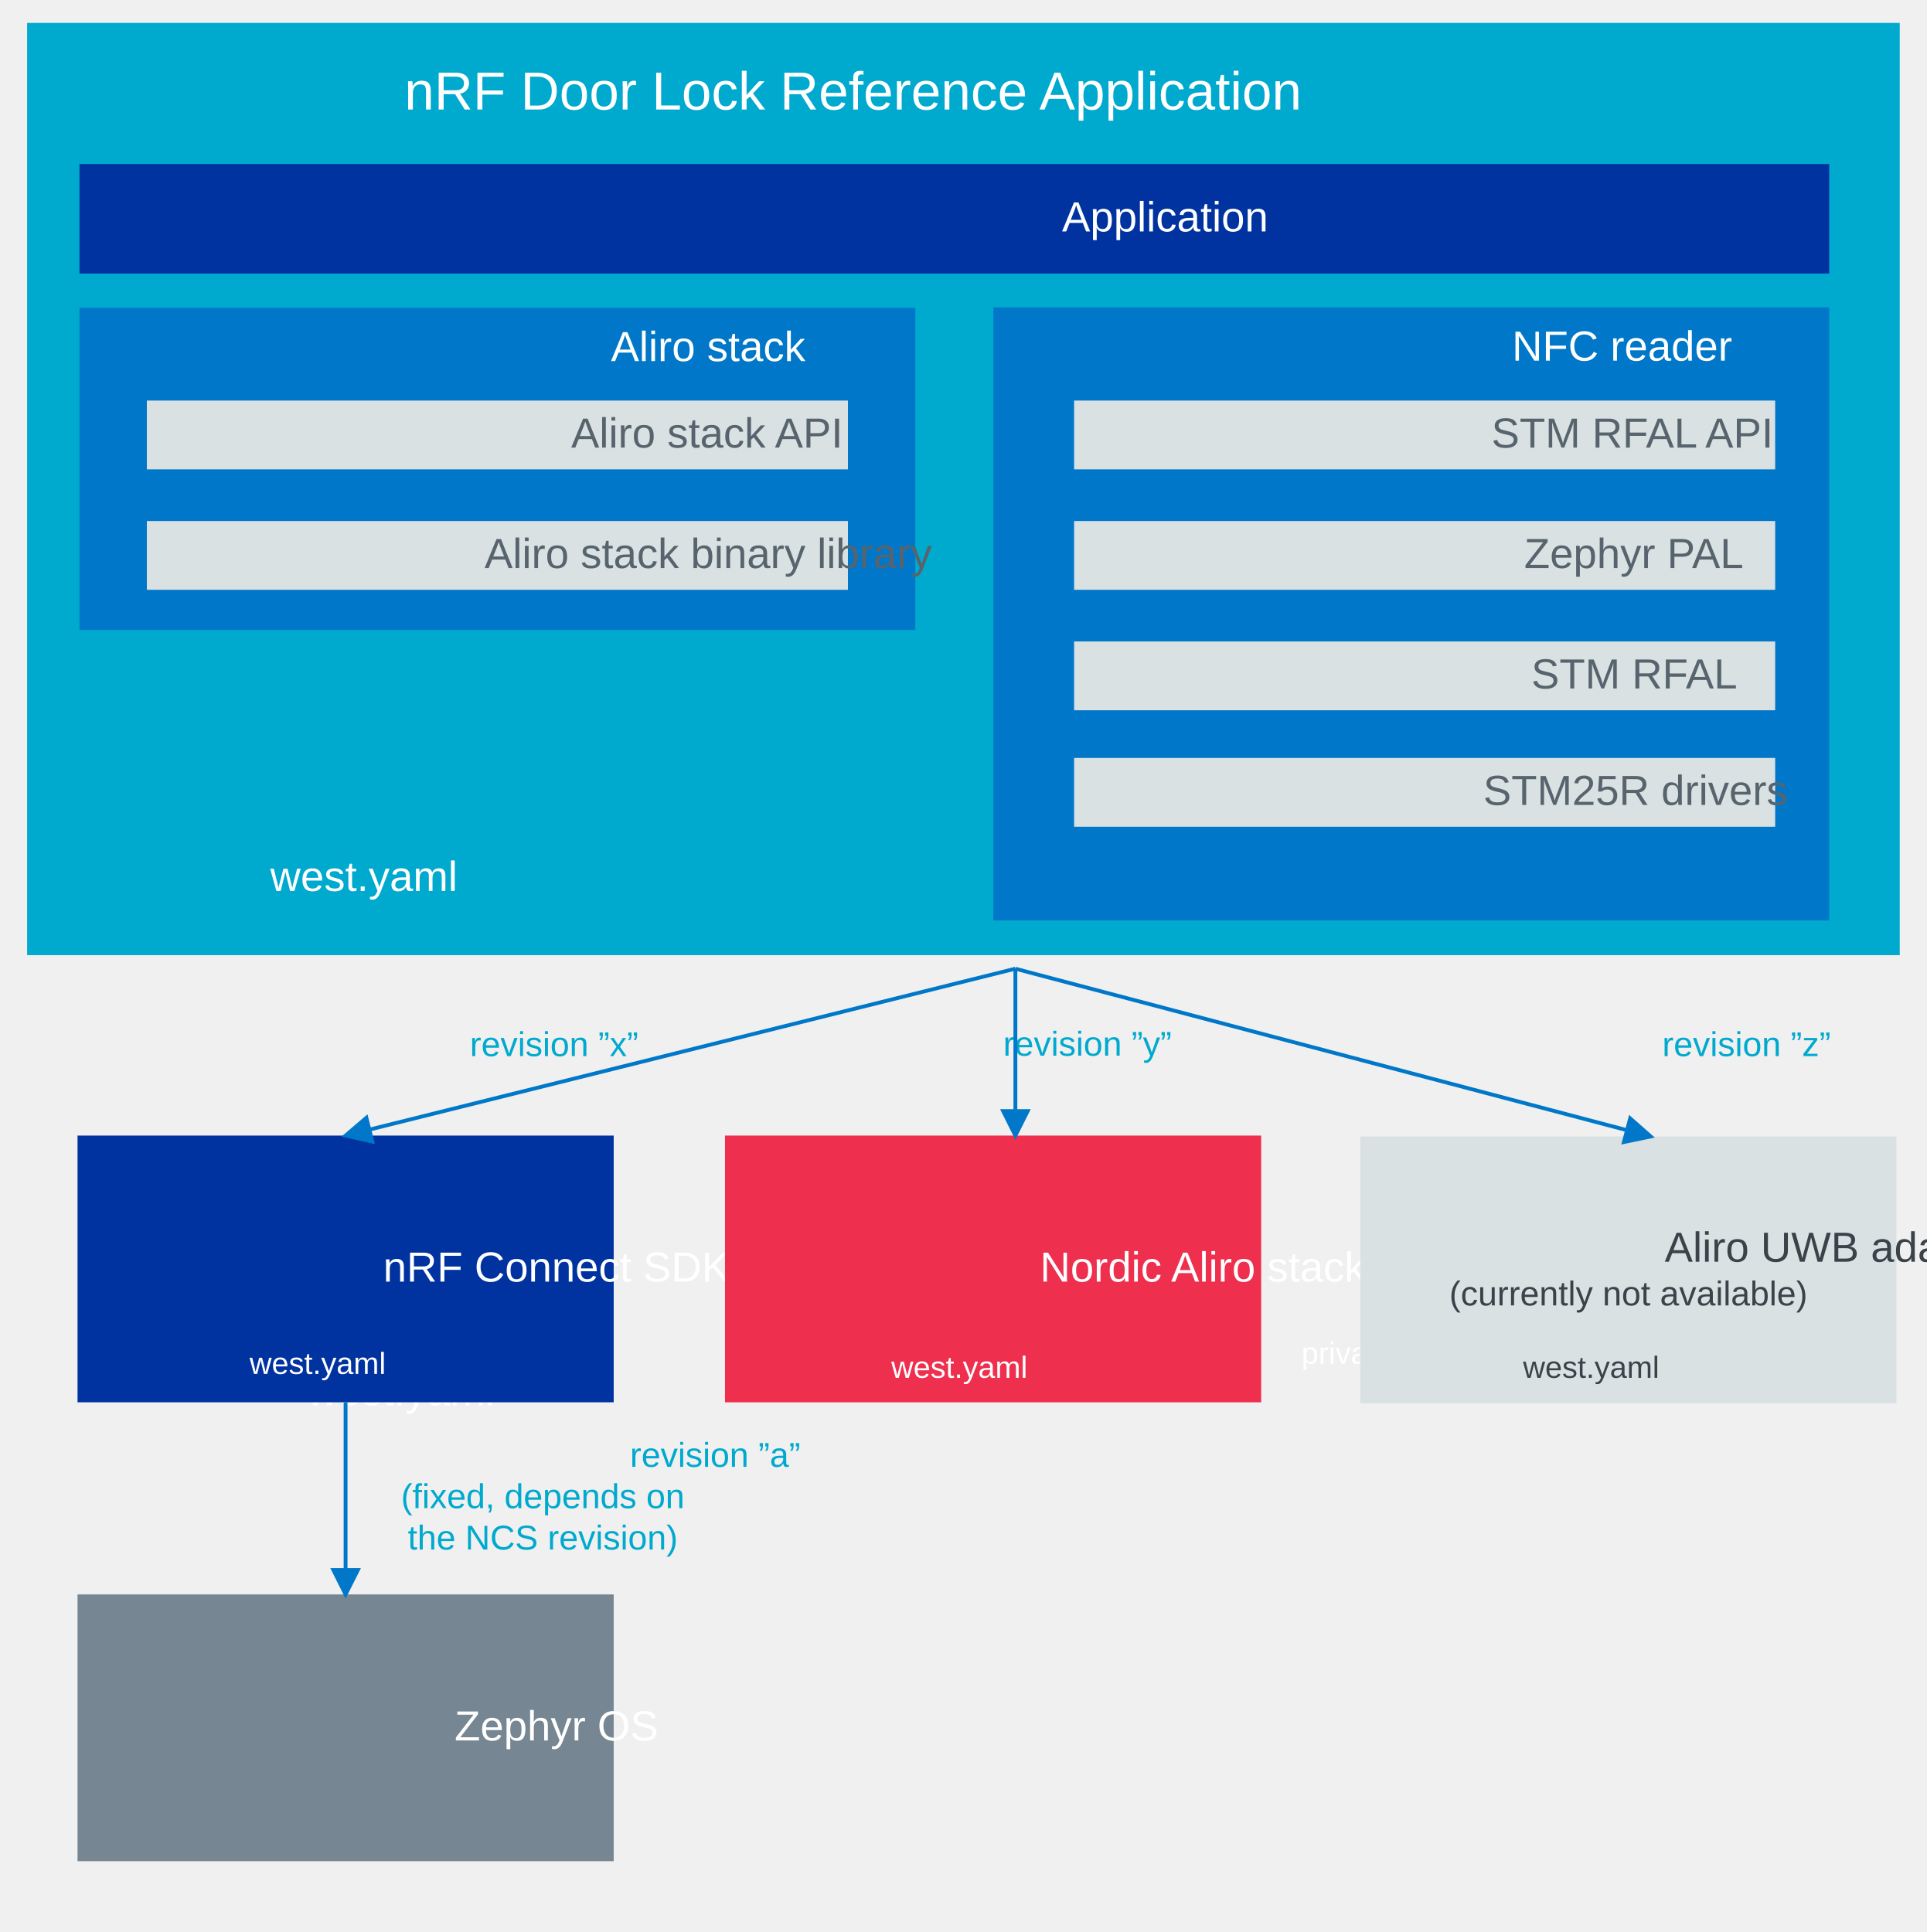
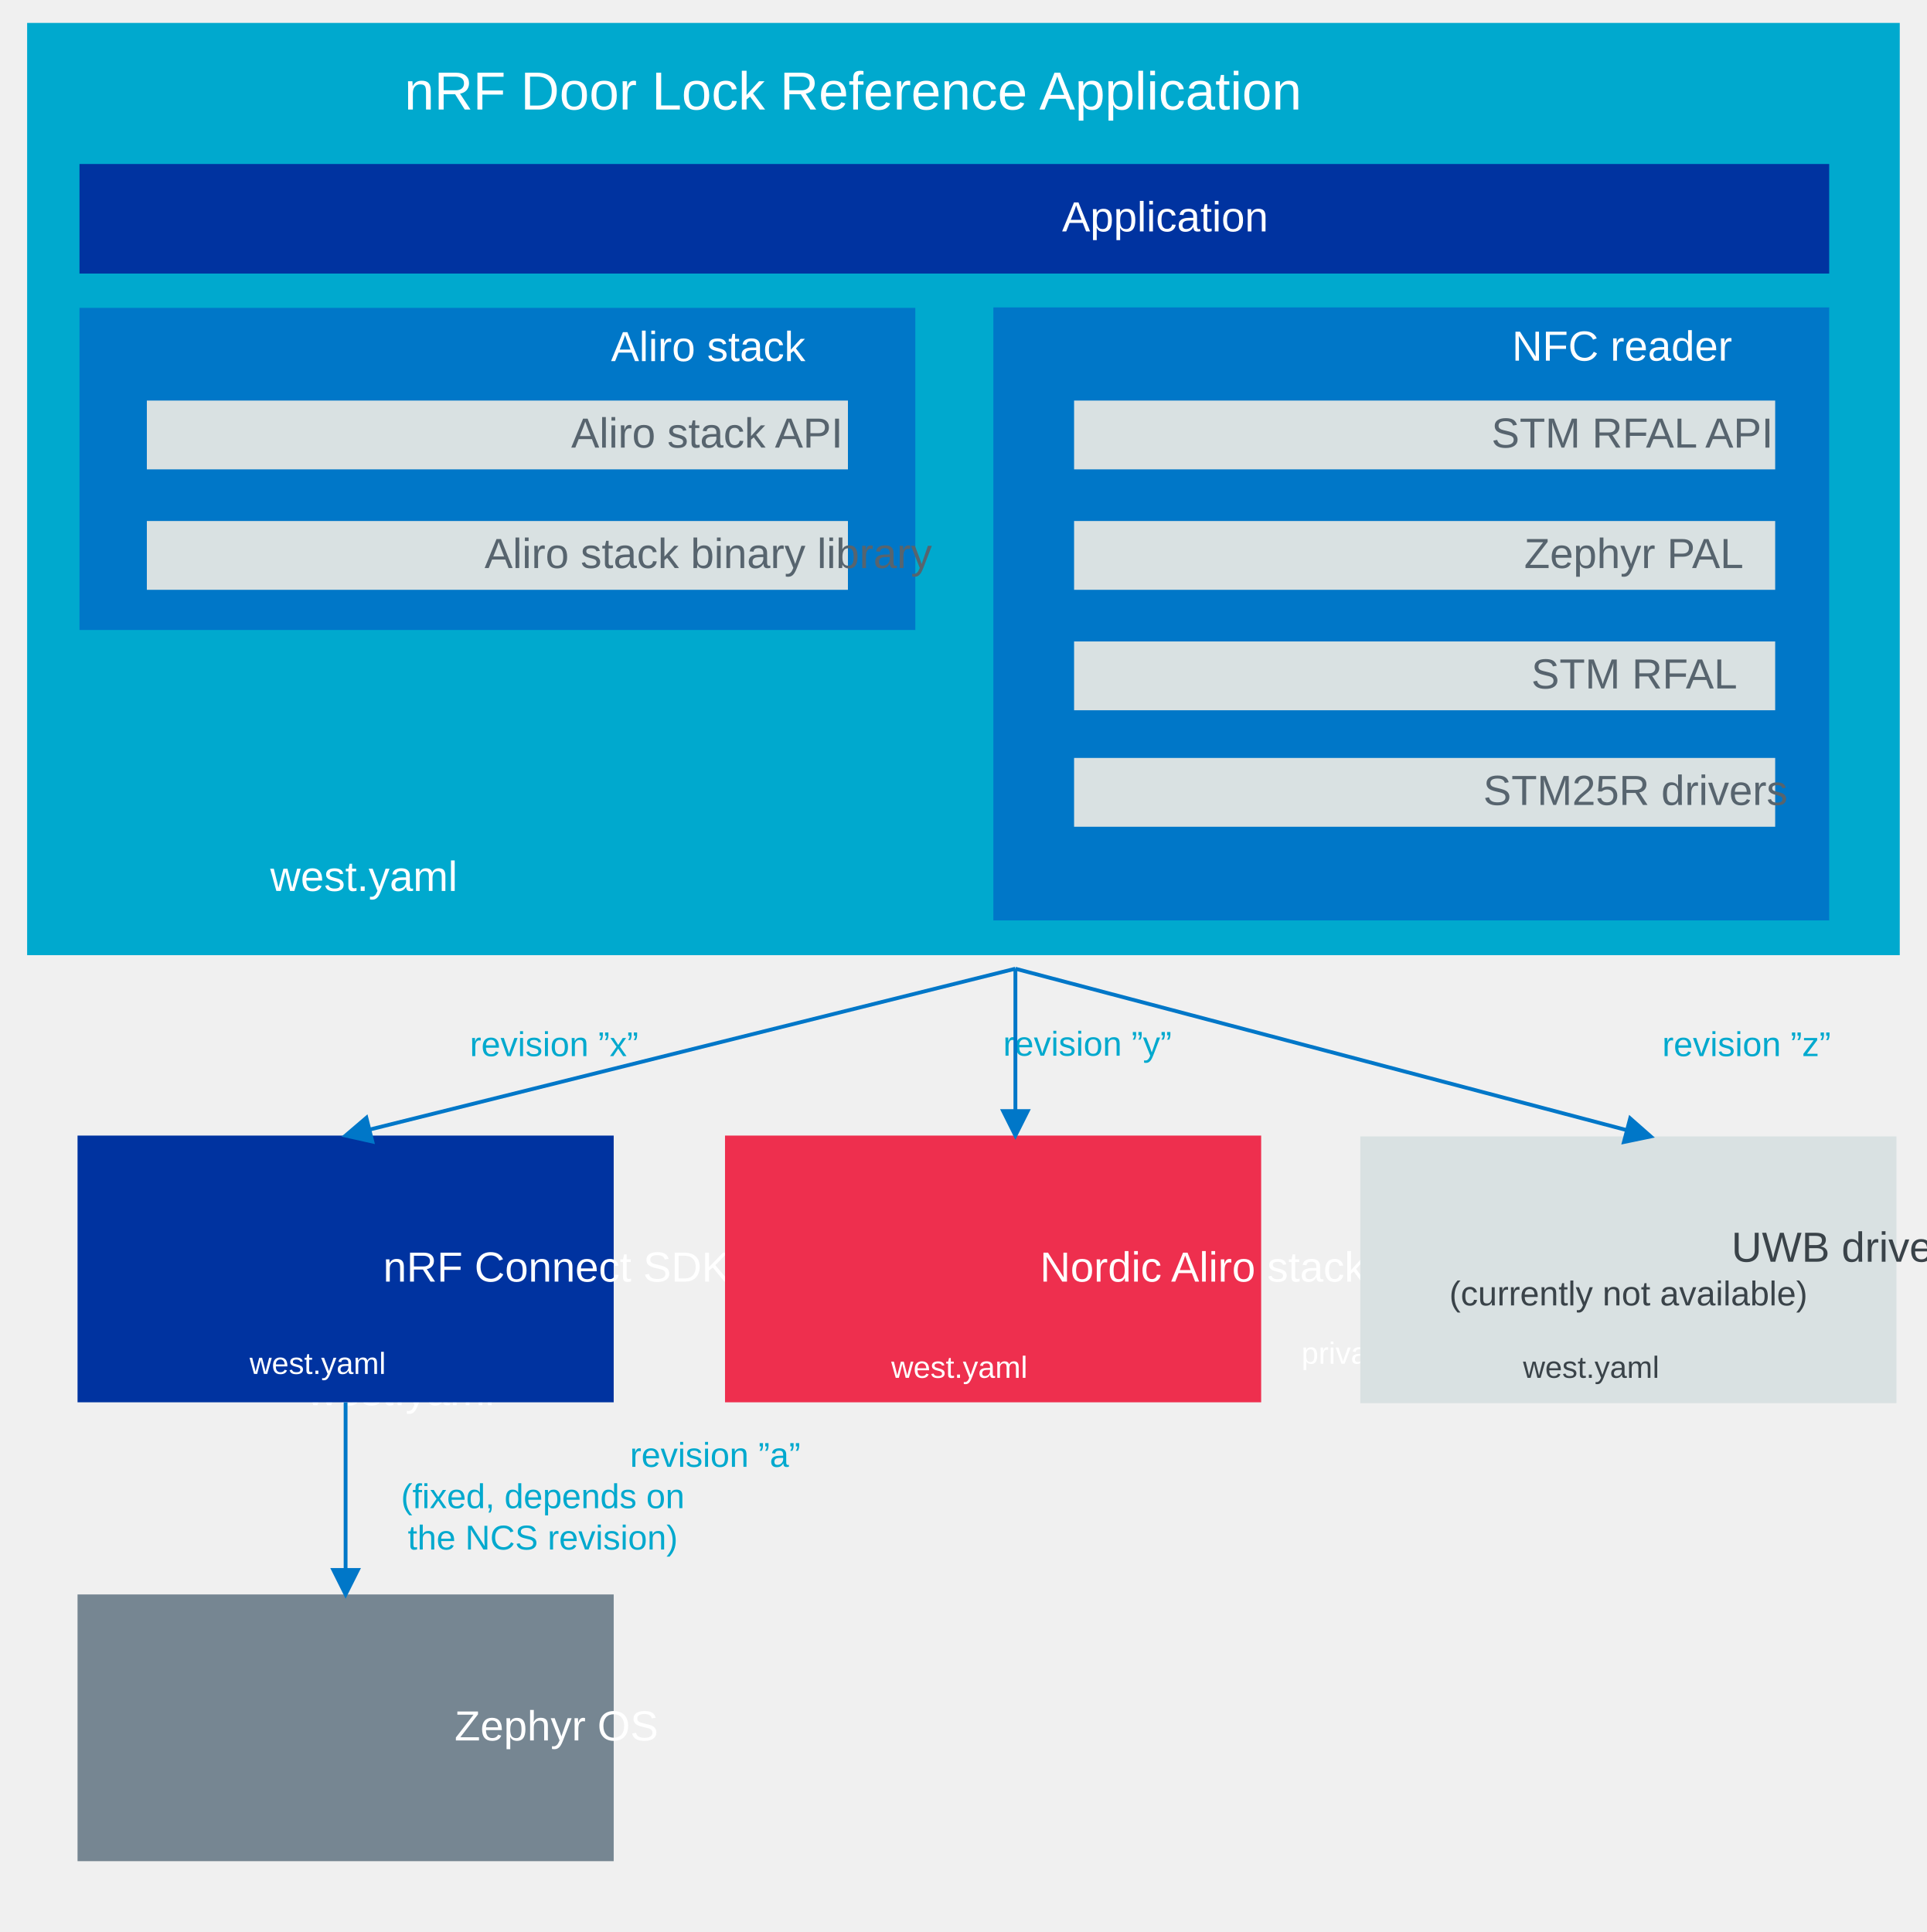
- <svg xmlns="http://www.w3.org/2000/svg" xmlns:ns1="http://schemas.microsoft.com/visio/2003/SVGExtensions/" width="6.988in" height="7.008in" viewBox="0 0 503.15 504.567" xml:space="preserve" color-interpolation-filters="sRGB" class="st26">
+ <svg xmlns="http://www.w3.org/2000/svg" xmlns:ns1="http://schemas.microsoft.com/visio/2003/SVGExtensions/" width="6.988in" height="7.008in" viewBox="0 0 503.15 504.567" xml:space="preserve" color-interpolation-filters="sRGB" class="st25">
  <ns1:documentProperties ns1:langID="1033">
    <ns1:userDefs>
      <ns1:ud ns1:nameU="msvNoAutoConnect" ns1:val="VT0(1):26" />
    </ns1:userDefs>
  </ns1:documentProperties>
  <style type="text/css">
	
- 		.st1 {fill:none;stroke:none;stroke-width:1}
- 		.st2 {fill:none}
- 		.st3 {stroke:#c8ced3;stroke-dasharray:4,2;stroke-linecap:butt;stroke-width:0.5}
- 		.st4 {fill:#ffffff;stroke:none;stroke-linecap:butt;stroke-width:7.2}
- 		.st5 {fill:#c8ced3;font-family:Arial;font-size:0.917em}
- 		.st6 {fill:#ffffff;stroke:none;stroke-linecap:butt;stroke-width:1}
- 		.st7 {fill:#00a9ce;stroke:none;stroke-width:1}
- 		.st8 {fill:none;stroke:none;stroke-width:1}
- 		.st9 {fill:#ffffff;font-family:Arial;font-size:1.167em}
- 		.st10 {fill:#0033a0;stroke:none;stroke-width:1}
- 		.st11 {fill:#ffffff;font-family:Arial;font-size:0.917em}
- 		.st12 {fill:#eaf6f9;stroke:#eaf6f9;stroke-width:1}
- 		.st13 {fill:#0077c8;stroke:none;stroke-width:1}
- 		.st14 {fill:#d9e1e2;stroke:none;stroke-width:1}
- 		.st15 {fill:#57646e;font-family:Arial;font-size:0.917em}
- 		.st16 {fill:#ffffff;font-family:Arial;font-size:0.667em}
- 		.st17 {fill:none;stroke:#0077c8;stroke-linecap:butt;stroke-width:1}
- 		.st18 {stroke:#0077c8;stroke-linecap:butt;stroke-width:1}
- 		.st19 {fill:#00a9ce;font-family:Arial;font-size:0.75em}
- 		.st20 {fill:#ee2f4e;stroke:none;stroke-width:1}
- 		.st21 {fill:#768692;stroke:none;stroke-width:1}
- 		.st22 {font-size:1em}
- 		.st23 {fill:#3a4349;font-family:Arial;font-size:0.917em}
- 		.st24 {font-size:0.818em}
- 		.st25 {fill:#3a4349;font-family:Arial;font-size:0.667em}
- 		.st26 {fill:none;fill-rule:evenodd;font-size:12px;overflow:visible;stroke-linecap:square;stroke-miterlimit:3}
+ 		.st1 {fill:none}
+ 		.st2 {stroke:#c8ced3;stroke-dasharray:4,2;stroke-linecap:butt;stroke-width:0.5}
+ 		.st3 {fill:#ffffff;stroke:none;stroke-linecap:butt;stroke-width:7.2}
+ 		.st4 {fill:#c8ced3;font-family:Arial;font-size:0.917em}
+ 		.st5 {fill:#ffffff;stroke:none;stroke-linecap:butt}
+ 		.st6 {fill:#00a9ce;stroke:none;stroke-width:1}
+ 		.st7 {fill:none;stroke:none;stroke-width:1}
+ 		.st8 {fill:#ffffff;font-family:Arial;font-size:1.167em}
+ 		.st9 {fill:#0033a0;stroke:none;stroke-width:1}
+ 		.st10 {fill:#ffffff;font-family:Arial;font-size:0.917em}
+ 		.st11 {fill:#eaf6f9;stroke:#eaf6f9;stroke-width:1}
+ 		.st12 {fill:#0077c8;stroke:none;stroke-width:1}
+ 		.st13 {fill:#d9e1e2;stroke:none;stroke-width:1}
+ 		.st14 {fill:#57646e;font-family:Arial;font-size:0.917em}
+ 		.st15 {fill:#ffffff;font-family:Arial;font-size:0.667em}
+ 		.st16 {fill:none;stroke:#0077c8;stroke-linecap:butt;stroke-width:1}
+ 		.st17 {stroke:#0077c8;stroke-linecap:butt;stroke-width:1}
+ 		.st18 {fill:#00a9ce;font-family:Arial;font-size:0.75em}
+ 		.st19 {fill:#ee2f4e;stroke:none;stroke-width:1}
+ 		.st20 {fill:#768692;stroke:none;stroke-width:1}
+ 		.st21 {font-size:1em}
+ 		.st22 {fill:#3a4349;font-family:Arial;font-size:0.917em}
+ 		.st23 {font-size:0.818em}
+ 		.st24 {fill:#3a4349;font-family:Arial;font-size:0.667em}
+ 		.st25 {fill:none;fill-rule:evenodd;font-size:12px;overflow:visible;stroke-linecap:square;stroke-miterlimit:3}
	
	</style>
  <g ns1:mID="0" ns1:index="1" ns1:groupContext="foregroundPage">
    <ns1:userDefs>
      <ns1:ud ns1:nameU="msvThemeOrder" ns1:val="VT0(0):26" />
    </ns1:userDefs>
-     <ns1:pageProperties ns1:drawingScale="0.0393701" ns1:pageScale="0.0393701" ns1:drawingUnits="24" ns1:shadowOffsetX="8.50392" ns1:shadowOffsetY="-8.50392" />
+     <ns1:pageProperties ns1:drawingScale="0.0393701" ns1:pageScale="0.0393701" ns1:drawingUnits="24" ns1:shadowOffsetX="8.50393" ns1:shadowOffsetY="-8.50393" />
    <ns1:layer ns1:name="Connector" ns1:index="0" />
    <ns1:layer ns1:name="Guides" ns1:index="1" ns1:print="false" ns1:snap="false" ns1:glue="false" ns1:lock="true" />
    <ns1:layer ns1:name="Diagram" ns1:index="2" />
-     <g id="group1-1" transform="translate(487.62,-7.51179) rotate(90)" ns1:mID="1" ns1:groupContext="group">
-       <ns1:userDefs />
-       <g id="shape2-2" ns1:mID="2" ns1:groupContext="shape" ns1:layerMember="1" transform="translate(0,-6.5941)">
-         <path d="M0 504.57 L566.93 504.57 L0 504.57 Z" class="st1" />
-       </g>
-       <g id="shape3-4" ns1:mID="3" ns1:groupContext="shape" ns1:layerMember="1" transform="translate(0,-6.5941)">
-         <path d="M0 504.57 L566.93 504.57 L0 504.57 Z" class="st2" />
-         <path d="M0 504.57 L566.93 504.57" class="st3" />
-       </g>
-       <g id="shape4-7" ns1:mID="4" ns1:groupContext="shape" ns1:layerMember="1" transform="translate(255.033,5.68434E-14)">
-         <rect x="0" y="491.367" width="56.864" height="13.2" class="st4" />
-       </g>
-       <g id="shape1-9" ns1:mID="1" ns1:groupContext="groupContent">
-         <ns1:textBlock ns1:margins="rect(4,4,4,4)" ns1:tabSpace="42.5197" />
-         <ns1:textRect cx="283.465" cy="497.967" width="566.93" height="0" />
-         <text x="255.03" y="501.27" class="st5" ns1:langID="1033">
-           <ns1:paragraph ns1:horizAlign="1" />
-           <ns1:tabList />Max 750 px</text>
-       </g>
-     </g>
-     <g id="group5-11" transform="translate(-10.3465,-505.479)" ns1:mID="5" ns1:groupContext="group">
-       <ns1:userDefs />
-       <g id="shape6-12" ns1:mID="6" ns1:groupContext="shape" ns1:layerMember="1" transform="translate(0,-6.5941)">
-         <path d="M0 504.57 L524.41 504.57 L0 504.57 Z" class="st1" />
-       </g>
-       <g id="shape7-14" ns1:mID="7" ns1:groupContext="shape" ns1:layerMember="1" transform="translate(0,-6.5941)">
-         <path d="M0 504.57 L524.41 504.57 L0 504.57 Z" class="st2" />
-         <path d="M0 504.57 L524.41 504.57" class="st3" />
-       </g>
-       <g id="shape8-17" ns1:mID="8" ns1:groupContext="shape" ns1:layerMember="1" transform="translate(233.773,5.68434E-14)">
-         <rect x="0" y="491.367" width="56.864" height="13.2" class="st6" />
-       </g>
-       <g id="shape5-19" ns1:mID="5" ns1:groupContext="groupContent">
-         <ns1:textBlock ns1:margins="rect(4,4,4,4)" ns1:tabSpace="42.5197" />
-         <ns1:textRect cx="262.205" cy="497.967" width="524.41" height="0" />
-         <text x="233.77" y="501.27" class="st5" ns1:langID="1033">
-           <ns1:paragraph ns1:horizAlign="1" />
-           <ns1:tabList />Max 700 px</text>
-       </g>
-     </g>
-     <g id="group9-21" transform="translate(1018.63,-7.51179) rotate(90)" ns1:mID="9" ns1:groupContext="group">
-       <g id="shape10-22" ns1:mID="10" ns1:groupContext="shape" ns1:layerMember="1">
-         <path d="M0 504.57 L566.93 504.57 L0 504.57 Z" class="st1" />
-       </g>
-       <g id="shape11-24" ns1:mID="11" ns1:groupContext="shape" ns1:layerMember="1">
-         <path d="M0 504.57 L566.93 504.57 L0 504.57 Z" class="st2" />
-         <path d="M0 504.57 L566.93 504.57" class="st3" />
-       </g>
-     </g>
-     <g id="group12-27" transform="translate(-10.3465,54.8564)" ns1:mID="12" ns1:groupContext="group">
-       <g id="shape13-28" ns1:mID="13" ns1:groupContext="shape" ns1:layerMember="1">
-         <path d="M0 504.57 L524.41 504.57 L0 504.57 Z" class="st1" />
-       </g>
-       <g id="shape14-30" ns1:mID="14" ns1:groupContext="shape" ns1:layerMember="1">
-         <path d="M0 504.57 L524.41 504.57 L0 504.57 Z" class="st2" />
-         <path d="M0 504.57 L524.41 504.57" class="st3" />
-       </g>
-     </g>
-     <g id="shape15-33" ns1:mID="15" ns1:groupContext="shape" transform="translate(7.08663,-255.118)">
-       <rect x="0" y="261.091" width="488.976" height="243.476" class="st7" />
-     </g>
-     <g id="shape16-35" ns1:mID="16" ns1:groupContext="shape" transform="translate(14.1732,-461.743)">
+     <g id="shape1-1" ns1:mID="1" ns1:groupContext="shape" ns1:layerMember="1" transform="translate(494.217,-7.5118) rotate(90)">
+       <ns1:userDefs />
+       <ns1:textBlock ns1:margins="rect(4,4,4,4)" ns1:tabSpace="42.5197" />
+       <ns1:textRect cx="283.465" cy="504.564" width="566.93" height="0" />
+       <path d="M0 504.57 L566.93 504.57 L0 504.57 Z" class="st1" />
+       <path d="M0 504.57 L566.93 504.57" class="st2" />
+       <rect ns1:rectContext="textBkgnd" x="255.033" y="497.964" width="56.864" height="13.2" class="st3" />
+       <text x="255.03" y="507.86" class="st4" ns1:langID="1035">
+         <ns1:paragraph ns1:horizAlign="1" />
+         <ns1:tabList />Max 750 px</text>
+     </g>
+     <g id="shape2-6" ns1:mID="2" ns1:groupContext="shape" ns1:layerMember="1" transform="translate(-10.3465,-512.076)">
+       <ns1:userDefs />
+       <ns1:textBlock ns1:margins="rect(4,4,4,4)" ns1:tabSpace="42.5197" />
+       <ns1:textRect cx="262.205" cy="504.564" width="524.41" height="0" />
+       <path d="M0 504.57 L524.41 504.57 L0 504.57 Z" class="st1" />
+       <path d="M0 504.57 L524.41 504.57" class="st2" />
+       <rect ns1:rectContext="textBkgnd" x="233.773" y="497.964" width="56.864" height="13.2" class="st5" />
+       <text x="233.77" y="507.86" class="st4" ns1:langID="1035">
+         <ns1:paragraph ns1:horizAlign="1" />
+         <ns1:tabList />Max 700 px</text>
+     </g>
+     <g id="shape3-11" ns1:mID="3" ns1:groupContext="shape" ns1:layerMember="1" transform="translate(1018.63,-7.5118) rotate(90)">
+       <path d="M0 504.57 L566.93 504.57 L0 504.57 Z" class="st1" />
+       <path d="M0 504.57 L566.93 504.57" class="st2" />
+     </g>
+     <g id="shape4-14" ns1:mID="4" ns1:groupContext="shape" ns1:layerMember="1" transform="translate(-10.3465,54.8534)">
+       <path d="M0 504.57 L524.41 504.57 L0 504.57 Z" class="st1" />
+       <path d="M0 504.57 L524.41 504.57" class="st2" />
+     </g>
+     <g id="shape5-17" ns1:mID="5" ns1:groupContext="shape" transform="translate(7.08662,-255.118)">
+       <rect x="0" y="261.091" width="488.976" height="243.476" class="st6" />
+     </g>
+     <g id="shape6-19" ns1:mID="6" ns1:groupContext="shape" transform="translate(14.1732,-461.743)">
      <ns1:userDefs />
      <ns1:textBlock ns1:margins="rect(4,4,4,4)" ns1:tabSpace="42.5197" />
      <ns1:textRect cx="138.898" cy="486.141" width="277.81" height="36.85" />
-       <rect x="0" y="467.716" width="277.795" height="36.85" class="st8" />
-       <text x="21.4" y="490.34" class="st9" ns1:langID="1033">
+       <rect x="0" y="467.716" width="277.795" height="36.85" class="st7" />
+       <text x="21.4" y="490.34" class="st8" ns1:langID="1045">
        <ns1:paragraph ns1:horizAlign="1" />
        <ns1:tabList />nRF Door Lock Reference Application</text>
    </g>
-     <g id="shape17-38" ns1:mID="17" ns1:groupContext="shape" transform="translate(20.7537,-433.134)">
+     <g id="shape7-22" ns1:mID="7" ns1:groupContext="shape" transform="translate(20.7537,-433.134)">
      <ns1:userDefs />
      <ns1:textBlock ns1:margins="rect(4,4,4,4)" />
      <ns1:textRect cx="228.442" cy="490.262" width="456.89" height="28.61" />
-       <rect x="0" y="475.957" width="456.884" height="28.61" class="st10" />
-       <text x="201.54" y="493.56" class="st11" ns1:langID="1033">
+       <rect x="0" y="475.957" width="456.884" height="28.61" class="st9" />
+       <text x="201.54" y="493.56" class="st10" ns1:langID="1035">
        <ns1:paragraph ns1:horizAlign="1" ns1:bulletSize="0.166667" />
        <ns1:tabList />Application</text>
    </g>
-     <g id="shape18-41" ns1:mID="18" ns1:groupContext="shape" transform="translate(-107.15,-420.939)">
-       <ns1:userDefs>
-         <ns1:ud ns1:nameU="visVersion" ns1:val="VT0(17):26" />
-       </ns1:userDefs>
-       <path d="M0.93 481.89 L0.93 476.22 L0 490.39 L0.93 504.57 L0.93 498.9 L0.93 504.57 L1.86 490.39 L0.93 476.22 L0.93 481.89        Z" class="st12" />
-     </g>
-     <g id="shape19-43" ns1:mID="19" ns1:groupContext="shape" transform="translate(20.7537,-340.042)">
+     <g id="shape8-25" ns1:mID="8" ns1:groupContext="shape" transform="translate(-107.15,-420.942)">
+       <ns1:userDefs>
+         <ns1:ud ns1:nameU="visVersion" ns1:val="VT0(17):26" />
+       </ns1:userDefs>
+       <path d="M0.93 481.89 L0.93 476.22 L0 490.39 L0.93 504.57 L0.93 498.9 L0.93 504.57 L1.86 490.39 L0.93 476.22 L0.93 481.89        Z" class="st11" />
+     </g>
+     <g id="shape9-27" ns1:mID="9" ns1:groupContext="shape" transform="translate(20.7537,-340.042)">
      <ns1:userDefs />
      <ns1:textBlock ns1:margins="rect(4,4,4,4)" ns1:verticalAlign="0" />
      <ns1:textRect cx="109.125" cy="462.502" width="218.25" height="84.128" />
-       <rect x="0" y="420.439" width="218.249" height="84.128" class="st13" />
-       <text x="83.76" y="434.34" class="st11" ns1:langID="1033">
+       <rect x="0" y="420.439" width="218.249" height="84.128" class="st12" />
+       <text x="83.76" y="434.34" class="st10" ns1:langID="1035">
        <ns1:paragraph ns1:horizAlign="1" ns1:bulletSize="0.166667" />
        <ns1:tabList />Aliro stack</text>
    </g>
-     <g id="shape20-46" ns1:mID="20" ns1:groupContext="shape" transform="translate(259.388,-264.189)">
+     <g id="shape10-30" ns1:mID="10" ns1:groupContext="shape" transform="translate(259.388,-264.189)">
      <ns1:userDefs />
      <ns1:textBlock ns1:margins="rect(4,4,4,4)" ns1:verticalAlign="0" />
      <ns1:textRect cx="109.125" cy="424.519" width="218.25" height="160.097" />
-       <rect x="0" y="344.47" width="218.249" height="160.097" class="st13" />
-       <text x="80.39" y="358.37" class="st11" ns1:langID="1033">
+       <rect x="0" y="344.47" width="218.249" height="160.097" class="st12" />
+       <text x="80.39" y="358.37" class="st10" ns1:langID="1035">
        <ns1:paragraph ns1:horizAlign="1" ns1:bulletSize="0.166667" />
        <ns1:tabList />NFC reader</text>
    </g>
-     <g id="shape21-49" ns1:mID="21" ns1:groupContext="shape" transform="translate(280.465,-381.991)">
-       <ns1:userDefs />
-       <ns1:textBlock ns1:margins="rect(4,4,4,4)" />
-       <ns1:textRect cx="91.534" cy="495.582" width="183.07" height="17.97" />
-       <rect x="0" y="486.597" width="183.068" height="17.97" class="st14" />
-       <text x="53.94" y="498.88" class="st15" ns1:langID="1033">
+     <g id="shape11-33" ns1:mID="11" ns1:groupContext="shape" transform="translate(280.465,-381.991)">
+       <ns1:userDefs />
+       <ns1:textBlock ns1:margins="rect(4,4,4,4)" />
+       <ns1:textRect cx="91.534" cy="495.582" width="183.07" height="17.97" />
+       <rect x="0" y="486.597" width="183.068" height="17.97" class="st13" />
+       <text x="53.94" y="498.88" class="st14" ns1:langID="1035">
        <ns1:paragraph ns1:horizAlign="1" ns1:bulletSize="0.166667" />
        <ns1:tabList />STM RFAL API</text>
    </g>
-     <g id="shape22-52" ns1:mID="22" ns1:groupContext="shape" transform="translate(280.465,-350.534)">
-       <ns1:userDefs />
-       <ns1:textBlock ns1:margins="rect(4,4,4,4)" />
-       <ns1:textRect cx="91.534" cy="495.582" width="183.07" height="17.97" />
-       <rect x="0" y="486.597" width="183.068" height="17.97" class="st14" />
-       <text x="62.49" y="498.88" class="st15" ns1:langID="1033">
+     <g id="shape12-36" ns1:mID="12" ns1:groupContext="shape" transform="translate(280.465,-350.534)">
+       <ns1:userDefs />
+       <ns1:textBlock ns1:margins="rect(4,4,4,4)" />
+       <ns1:textRect cx="91.534" cy="495.582" width="183.07" height="17.97" />
+       <rect x="0" y="486.597" width="183.068" height="17.97" class="st13" />
+       <text x="62.49" y="498.88" class="st14" ns1:langID="1035">
        <ns1:paragraph ns1:horizAlign="1" ns1:bulletSize="0.166667" />
        <ns1:tabList />Zephyr PAL</text>
    </g>
-     <g id="shape23-55" ns1:mID="23" ns1:groupContext="shape" transform="translate(280.465,-319.077)">
-       <ns1:userDefs />
-       <ns1:textBlock ns1:margins="rect(4,4,4,4)" />
-       <ns1:textRect cx="91.534" cy="495.582" width="183.07" height="17.97" />
-       <rect x="0" y="486.597" width="183.068" height="17.97" class="st14" />
-       <text x="64.34" y="498.88" class="st15" ns1:langID="1033">
+     <g id="shape13-39" ns1:mID="13" ns1:groupContext="shape" transform="translate(280.465,-319.077)">
+       <ns1:userDefs />
+       <ns1:textBlock ns1:margins="rect(4,4,4,4)" />
+       <ns1:textRect cx="91.534" cy="495.582" width="183.07" height="17.97" />
+       <rect x="0" y="486.597" width="183.068" height="17.97" class="st13" />
+       <text x="64.34" y="498.88" class="st14" ns1:langID="1035">
        <ns1:paragraph ns1:horizAlign="1" ns1:bulletSize="0.166667" />
        <ns1:tabList />STM RFAL</text>
    </g>
-     <g id="shape24-58" ns1:mID="24" ns1:groupContext="shape" transform="translate(280.465,-288.653)">
-       <ns1:userDefs />
-       <ns1:textBlock ns1:margins="rect(4,4,4,4)" />
-       <ns1:textRect cx="91.534" cy="495.582" width="183.07" height="17.97" />
-       <rect x="0" y="486.597" width="183.068" height="17.97" class="st14" />
-       <text x="51.8" y="498.88" class="st15" ns1:langID="1033">
+     <g id="shape14-42" ns1:mID="14" ns1:groupContext="shape" transform="translate(280.465,-288.653)">
+       <ns1:userDefs />
+       <ns1:textBlock ns1:margins="rect(4,4,4,4)" />
+       <ns1:textRect cx="91.534" cy="495.582" width="183.07" height="17.97" />
+       <rect x="0" y="486.597" width="183.068" height="17.97" class="st13" />
+       <text x="51.8" y="498.88" class="st14" ns1:langID="1035">
        <ns1:paragraph ns1:horizAlign="1" ns1:bulletSize="0.166667" />
        <ns1:tabList />STM25R drivers</text>
    </g>
-     <g id="shape25-61" ns1:mID="25" ns1:groupContext="shape" transform="translate(38.3443,-381.991)">
-       <ns1:userDefs />
-       <ns1:textBlock ns1:margins="rect(4,4,4,4)" />
-       <ns1:textRect cx="91.534" cy="495.582" width="183.07" height="17.97" />
-       <rect x="0" y="486.597" width="183.068" height="17.97" class="st14" />
-       <text x="55.77" y="498.88" class="st15" ns1:langID="1033">
+     <g id="shape15-45" ns1:mID="15" ns1:groupContext="shape" transform="translate(38.3443,-381.991)">
+       <ns1:userDefs />
+       <ns1:textBlock ns1:margins="rect(4,4,4,4)" />
+       <ns1:textRect cx="91.534" cy="495.582" width="183.07" height="17.97" />
+       <rect x="0" y="486.597" width="183.068" height="17.97" class="st13" />
+       <text x="55.77" y="498.88" class="st14" ns1:langID="1035">
        <ns1:paragraph ns1:horizAlign="1" ns1:bulletSize="0.166667" />
        <ns1:tabList />Aliro stack API</text>
    </g>
-     <g id="shape26-64" ns1:mID="26" ns1:groupContext="shape" transform="translate(38.3443,-350.534)">
-       <ns1:userDefs />
-       <ns1:textBlock ns1:margins="rect(4,4,4,4)" />
-       <ns1:textRect cx="91.534" cy="495.582" width="183.07" height="17.97" />
-       <rect x="0" y="486.597" width="183.068" height="17.97" class="st14" />
-       <text x="33.16" y="498.88" class="st15" ns1:langID="1033">
+     <g id="shape16-48" ns1:mID="16" ns1:groupContext="shape" transform="translate(38.3443,-350.534)">
+       <ns1:userDefs />
+       <ns1:textBlock ns1:margins="rect(4,4,4,4)" />
+       <ns1:textRect cx="91.534" cy="495.582" width="183.07" height="17.97" />
+       <rect x="0" y="486.597" width="183.068" height="17.97" class="st13" />
+       <text x="33.16" y="498.88" class="st14" ns1:langID="1035">
        <ns1:paragraph ns1:horizAlign="1" ns1:bulletSize="0.166667" />
        <ns1:tabList />Aliro stack binary library</text>
    </g>
-     <g id="shape27-67" ns1:mID="27" ns1:groupContext="shape" transform="translate(7.08663,-262.711)">
+     <g id="shape17-51" ns1:mID="17" ns1:groupContext="shape" transform="translate(7.08662,-262.711)">
      <ns1:userDefs />
      <ns1:textBlock ns1:margins="rect(4,4,4,4)" ns1:tabSpace="42.5197" />
      <ns1:textRect cx="32.882" cy="492.094" width="65.77" height="24.945" />
-       <rect x="0" y="479.622" width="65.764" height="24.945" class="st8" />
-       <text x="8.43" y="495.39" class="st11" ns1:langID="1033">
-         <ns1:paragraph ns1:horizAlign="1" />
-         <ns1:tabList />west.yaml</text>
-     </g>
-     <g id="shape28-70" ns1:mID="28" ns1:groupContext="shape" transform="translate(3.8989E-05,-128.409)">
+       <rect x="0" y="479.622" width="65.764" height="24.945" class="st7" />
+       <text x="8.43" y="495.39" class="st10" ns1:langID="1035">
+         <ns1:paragraph ns1:horizAlign="1" />
+         <ns1:tabList />west.yaml</text>
+     </g>
+     <g id="shape18-54" ns1:mID="18" ns1:groupContext="shape" transform="translate(1.94945E-05,-128.409)">
      <ns1:userDefs />
      <ns1:textBlock ns1:margins="rect(4,4,4,4)" ns1:tabSpace="42.5197" />
      <ns1:textRect cx="49.606" cy="492.094" width="99.22" height="24.945" />
-       <rect x="0" y="479.622" width="99.212" height="24.945" class="st8" />
-       <text x="25.16" y="495.39" class="st11" ns1:langID="1033">
-         <ns1:paragraph ns1:horizAlign="1" />
-         <ns1:tabList />west.yaml</text>
-     </g>
-     <g id="shape29-73" ns1:mID="29" ns1:groupContext="shape" transform="translate(20.2475,-138.331)">
+       <rect x="0" y="479.622" width="99.213" height="24.945" class="st7" />
+       <text x="25.16" y="495.39" class="st10" ns1:langID="1035">
+         <ns1:paragraph ns1:horizAlign="1" />
+         <ns1:tabList />west.yaml</text>
+     </g>
+     <g id="shape19-57" ns1:mID="19" ns1:groupContext="shape" transform="translate(20.2475,-138.331)">
      <ns1:userDefs />
      <ns1:textBlock ns1:margins="rect(4,4,4,4)" />
      <ns1:textRect cx="70" cy="469.735" width="140.01" height="69.664" />
-       <rect x="0" y="434.903" width="140" height="69.664" class="st10" />
-       <text x="24.76" y="473.04" class="st11" ns1:langID="1033">
+       <rect x="0" y="434.903" width="140" height="69.664" class="st9" />
+       <text x="24.76" y="473.04" class="st10" ns1:langID="1035">
        <ns1:paragraph ns1:horizAlign="1" ns1:bulletSize="0.166667" />
        <ns1:tabList />nRF Connect SDK</text>
    </g>
-     <g id="shape30-76" ns1:mID="30" ns1:groupContext="shape" transform="translate(16.7042,-135.658)">
+     <g id="shape20-60" ns1:mID="20" ns1:groupContext="shape" transform="translate(16.7042,-135.658)">
      <ns1:userDefs />
      <ns1:textBlock ns1:margins="rect(4,4,4,4)" ns1:tabSpace="42.5197" />
      <ns1:textRect cx="26.221" cy="492.094" width="52.45" height="24.945" />
-       <rect x="0" y="479.622" width="52.441" height="24.945" class="st8" />
-       <text x="8.44" y="494.49" class="st16" ns1:langID="1033">
-         <ns1:paragraph ns1:horizAlign="1" />
-         <ns1:tabList />west.yaml</text>
-     </g>
-     <g id="group31-79" transform="translate(386.368,739.487) rotate(166.008)" ns1:mID="31" ns1:groupContext="group">
+       <rect x="0" y="479.622" width="52.441" height="24.945" class="st7" />
+       <text x="8.44" y="494.49" class="st15" ns1:langID="1035">
+         <ns1:paragraph ns1:horizAlign="1" />
+         <ns1:tabList />west.yaml</text>
+     </g>
+     <g id="group21-63" transform="translate(386.369,739.49) rotate(166.008)" ns1:mID="21" ns1:groupContext="group">
      <ns1:userDefs>
        <ns1:ud ns1:nameU="Scale" ns1:val="VT0(1):26" />
        <ns1:ud ns1:nameU="AntiScale" ns1:val="VT0(1):26" />
        <ns1:ud ns1:nameU="visVersion" ns1:val="VT0(17):26" />
      </ns1:userDefs>
-       <g id="shape32-80" ns1:mID="32" ns1:groupContext="shape" transform="translate(173.86,5.68434E-14)">
-         <path d="M0 498.18 L0 504.57 L6.39 501.38 L0 498.18 Z" class="st13" />
-       </g>
-       <g id="shape33-82" ns1:mID="33" ns1:groupContext="shape" transform="translate(173.86,5.68434E-14)">
-         <path d="M0 498.18 L0 504.57 L6.39 501.38 L0 498.18 Z" class="st17" />
-       </g>
-       <g id="group34-84" transform="translate(1.43885E-13,-3.19)" ns1:mID="34" ns1:groupContext="group">
-         <g id="shape35-85" ns1:mID="35" ns1:groupContext="shape">
-           <path d="M0 504.57 L173.86 504.57 L0 504.57 Z" class="st1" />
-         </g>
-         <g id="shape36-87" ns1:mID="36" ns1:groupContext="shape">
-           <path d="M0 504.57 L173.86 504.57 L0 504.57 Z" class="st2" />
-           <path d="M0 504.57 L173.86 504.57" class="st18" />
-         </g>
-       </g>
-     </g>
-     <g id="shape37-90" ns1:mID="37" ns1:groupContext="shape" transform="translate(57.604,-221.945)">
+       <g id="shape22-64" ns1:mID="22" ns1:groupContext="shape" transform="translate(173.86,5.68434E-14)">
+         <path d="M0 498.18 L0 504.57 L6.39 501.38 L0 498.18 Z" class="st12" />
+       </g>
+       <g id="shape23-66" ns1:mID="23" ns1:groupContext="shape" transform="translate(173.86,5.68434E-14)">
+         <path d="M0 498.18 L0 504.57 L6.39 501.38 L0 498.18 Z" class="st16" />
+       </g>
+       <g id="shape24-68" ns1:mID="24" ns1:groupContext="shape" transform="translate(2.8777E-13,-3.19)">
+         <path d="M0 504.57 L173.86 504.57 L0 504.57 Z" class="st1" />
+         <path d="M0 504.57 L173.86 504.57" class="st17" />
+       </g>
+     </g>
+     <g id="shape25-71" ns1:mID="25" ns1:groupContext="shape" transform="translate(57.604,-221.945)">
      <ns1:userDefs />
      <ns1:textBlock ns1:margins="rect(4,4,4,4)" ns1:tabSpace="42.5197" />
      <ns1:textRect cx="42.064" cy="495.067" width="84.13" height="19" />
-       <rect x="0" y="485.567" width="84.128" height="19" class="st8" />
-       <text x="20.06" y="497.77" class="st19" ns1:langID="1033">
+       <rect x="0" y="485.567" width="84.128" height="19" class="st7" />
+       <text x="20.06" y="497.77" class="st18" ns1:langID="1035">
        <ns1:paragraph ns1:horizAlign="1" />
        <ns1:tabList />revision ”x”</text>
    </g>
-     <g id="shape38-93" ns1:mID="38" ns1:groupContext="shape" transform="translate(189.314,-222.056)">
+     <g id="shape26-74" ns1:mID="26" ns1:groupContext="shape" transform="translate(189.314,-222.056)">
      <ns1:userDefs />
      <ns1:textBlock ns1:margins="rect(4,4,4,4)" ns1:tabSpace="42.5197" />
      <ns1:textRect cx="49.606" cy="495.067" width="99.22" height="19" />
-       <rect x="0" y="485.567" width="99.212" height="19" class="st8" />
-       <text x="27.6" y="497.77" class="st19" ns1:langID="1033">
+       <rect x="0" y="485.567" width="99.213" height="19" class="st7" />
+       <text x="27.6" y="497.77" class="st18" ns1:langID="1035">
        <ns1:paragraph ns1:horizAlign="1" />
        <ns1:tabList />revision ”y”</text>
    </g>
-     <g id="shape39-96" ns1:mID="39" ns1:groupContext="shape" transform="translate(189.314,-138.331)">
+     <g id="shape27-77" ns1:mID="27" ns1:groupContext="shape" transform="translate(189.314,-138.331)">
      <ns1:userDefs />
      <ns1:textBlock ns1:margins="rect(4,4,4,4)" />
      <ns1:textRect cx="70" cy="469.735" width="140.01" height="69.664" />
-       <rect x="0" y="434.903" width="140" height="69.664" class="st20" />
-       <text x="27.21" y="473.04" class="st11" ns1:langID="1033">
+       <rect x="0" y="434.903" width="140" height="69.664" class="st19" />
+       <text x="27.21" y="473.04" class="st10" ns1:langID="1035">
        <ns1:paragraph ns1:horizAlign="1" ns1:bulletSize="0.166667" />
        <ns1:tabList />Nordic Aliro stack</text>
    </g>
-     <g id="shape40-99" ns1:mID="40" ns1:groupContext="shape" transform="translate(187.795,-134.646)">
+     <g id="shape28-80" ns1:mID="28" ns1:groupContext="shape" transform="translate(187.795,-134.646)">
      <ns1:userDefs />
      <ns1:textBlock ns1:margins="rect(4,4,4,4)" ns1:tabSpace="42.5197" />
      <ns1:textRect cx="22.677" cy="492.094" width="45.36" height="24.945" />
-       <rect x="0" y="479.622" width="45.354" height="24.945" class="st8" />
-       <text x="4.9" y="494.49" class="st16" ns1:langID="1033">
-         <ns1:paragraph ns1:horizAlign="1" />
-         <ns1:tabList />west.yaml</text>
-     </g>
-     <g id="shape41-102" ns1:mID="41" ns1:groupContext="shape" transform="translate(262.205,-138.331)">
+       <rect x="0" y="479.622" width="45.354" height="24.945" class="st7" />
+       <text x="4.9" y="494.49" class="st15" ns1:langID="1035">
+         <ns1:paragraph ns1:horizAlign="1" />
+         <ns1:tabList />west.yaml</text>
+     </g>
+     <g id="shape29-83" ns1:mID="29" ns1:groupContext="shape" transform="translate(262.205,-138.331)">
      <ns1:userDefs />
      <ns1:textBlock ns1:margins="rect(4,4,4,4)" ns1:tabSpace="42.5197" />
      <ns1:textRect cx="49.606" cy="492.094" width="99.22" height="24.945" />
-       <rect x="0" y="479.622" width="99.212" height="24.945" class="st8" />
-       <text x="37.6" y="494.49" class="st16" ns1:langID="1033">
+       <rect x="0" y="479.622" width="99.213" height="24.945" class="st7" />
+       <text x="37.6" y="494.49" class="st15" ns1:langID="1035">
        <ns1:paragraph ns1:horizAlign="1" />
        <ns1:tabList />private</text>
    </g>
-     <g id="group42-105" transform="translate(766.516,252.992) rotate(90)" ns1:mID="42" ns1:groupContext="group">
+     <g id="group30-86" transform="translate(766.52,252.992) rotate(90)" ns1:mID="30" ns1:groupContext="group">
      <ns1:userDefs>
        <ns1:ud ns1:nameU="Scale" ns1:val="VT0(1):26" />
        <ns1:ud ns1:nameU="AntiScale" ns1:val="VT0(1):26" />
        <ns1:ud ns1:nameU="visVersion" ns1:val="VT0(17):26" />
      </ns1:userDefs>
-       <g id="shape43-106" ns1:mID="43" ns1:groupContext="shape" transform="translate(37.19,5.68434E-14)">
-         <path d="M0 498.18 L0 504.57 L6.39 501.38 L0 498.18 Z" class="st13" />
-       </g>
-       <g id="shape44-108" ns1:mID="44" ns1:groupContext="shape" transform="translate(37.19,5.68434E-14)">
-         <path d="M0 498.18 L0 504.57 L6.39 501.38 L0 498.18 Z" class="st17" />
-       </g>
-       <g id="group45-110" transform="translate(-5.59552E-14,-3.19)" ns1:mID="45" ns1:groupContext="group">
-         <g id="shape46-111" ns1:mID="46" ns1:groupContext="shape">
-           <path d="M0 504.57 L37.19 504.57 L0 504.57 Z" class="st1" />
-         </g>
-         <g id="shape47-113" ns1:mID="47" ns1:groupContext="shape">
-           <path d="M0 504.57 L37.19 504.57 L0 504.57 Z" class="st2" />
-           <path d="M0 504.57 L37.19 504.57" class="st18" />
-         </g>
-       </g>
-     </g>
-     <g id="shape48-116" ns1:mID="48" ns1:groupContext="shape" transform="translate(20.2475,-18.4859)">
+       <g id="shape31-87" ns1:mID="31" ns1:groupContext="shape" transform="translate(37.19,5.68434E-14)">
+         <path d="M0 498.18 L0 504.57 L6.39 501.38 L0 498.18 Z" class="st12" />
+       </g>
+       <g id="shape32-89" ns1:mID="32" ns1:groupContext="shape" transform="translate(37.19,5.68434E-14)">
+         <path d="M0 498.18 L0 504.57 L6.39 501.38 L0 498.18 Z" class="st16" />
+       </g>
+       <g id="shape33-91" ns1:mID="33" ns1:groupContext="shape" transform="translate(-9.99201E-14,-3.19)">
+         <path d="M0 504.57 L37.19 504.57 L0 504.57 Z" class="st1" />
+         <path d="M0 504.57 L37.19 504.57" class="st17" />
+       </g>
+     </g>
+     <g id="shape34-94" ns1:mID="34" ns1:groupContext="shape" transform="translate(20.2475,-18.4858)">
      <ns1:userDefs />
      <ns1:textBlock ns1:margins="rect(4,4,4,4)" />
      <ns1:textRect cx="70" cy="469.735" width="140" height="69.664" />
-       <rect x="0" y="434.903" width="140" height="69.664" class="st21" />
-       <text x="43.41" y="473.04" class="st11" ns1:langID="1033">
+       <rect x="0" y="434.903" width="140" height="69.664" class="st20" />
+       <text x="43.41" y="473.04" class="st10" ns1:langID="1035">
        <ns1:paragraph ns1:horizAlign="1" ns1:bulletSize="0.166667" />
        <ns1:tabList />Zephyr OS</text>
    </g>
-     <g id="shape49-119" ns1:mID="49" ns1:groupContext="shape" transform="translate(71.7323,-103.886)">
+     <g id="shape35-97" ns1:mID="35" ns1:groupContext="shape" transform="translate(71.7323,-103.886)">
      <ns1:userDefs />
      <ns1:textBlock ns1:margins="rect(4,4,4,4)" ns1:tabSpace="42.5197" />
      <ns1:textRect cx="70" cy="495.067" width="140.01" height="19" />
-       <rect x="0" y="485.567" width="140" height="19" class="st8" />
-       <text x="47.74" y="486.97" class="st19" ns1:langID="1033">
+       <rect x="0" y="485.567" width="140" height="19" class="st7" />
+       <text x="47.74" y="486.97" class="st18" ns1:langID="1035">
        <ns1:paragraph ns1:horizAlign="1" />
        <ns1:tabList />revision ”a”<ns1:newlineChar />
-         <tspan x="32.97" dy="1.2em" class="st22">(fixed, depends on <ns1:newlineChar />
+         <tspan x="32.97" dy="1.2em" class="st21">(fixed, depends on <ns1:newlineChar />
        </tspan>
-         <tspan x="34.74" dy="1.2em" class="st22">the NCS revision)</tspan>
+         <tspan x="34.74" dy="1.2em" class="st21">the NCS revision)</tspan>
      </text>
    </g>
-     <g id="group50-124" transform="translate(591.618,366.236) rotate(90)" ns1:mID="50" ns1:groupContext="group">
+     <g id="group36-102" transform="translate(591.621,366.236) rotate(90)" ns1:mID="36" ns1:groupContext="group">
      <ns1:userDefs>
        <ns1:ud ns1:nameU="Scale" ns1:val="VT0(1):26" />
        <ns1:ud ns1:nameU="AntiScale" ns1:val="VT0(1):26" />
        <ns1:ud ns1:nameU="visVersion" ns1:val="VT0(17):26" />
      </ns1:userDefs>
-       <g id="shape51-125" ns1:mID="51" ns1:groupContext="shape" transform="translate(43.79,5.68434E-14)">
-         <path d="M0 498.18 L0 504.57 L6.39 501.38 L0 498.18 Z" class="st13" />
-       </g>
-       <g id="shape52-127" ns1:mID="52" ns1:groupContext="shape" transform="translate(43.79,5.68434E-14)">
-         <path d="M0 498.18 L0 504.57 L6.39 501.38 L0 498.18 Z" class="st17" />
-       </g>
-       <g id="group53-129" transform="translate(-1.15907E-13,-3.19)" ns1:mID="53" ns1:groupContext="group">
-         <g id="shape54-130" ns1:mID="54" ns1:groupContext="shape">
-           <path d="M0 504.57 L43.79 504.57 L0 504.57 Z" class="st1" />
-         </g>
-         <g id="shape55-132" ns1:mID="55" ns1:groupContext="shape">
-           <path d="M0 504.57 L43.79 504.57 L0 504.57 Z" class="st2" />
-           <path d="M0 504.57 L43.79 504.57" class="st18" />
-         </g>
-       </g>
-     </g>
-     <g id="shape56-135" ns1:mID="56" ns1:groupContext="shape" transform="translate(355.197,-138.108)">
+       <g id="shape37-103" ns1:mID="37" ns1:groupContext="shape" transform="translate(43.79,5.68434E-14)">
+         <path d="M0 498.18 L0 504.57 L6.39 501.38 L0 498.18 Z" class="st12" />
+       </g>
+       <g id="shape38-105" ns1:mID="38" ns1:groupContext="shape" transform="translate(43.79,5.68434E-14)">
+         <path d="M0 498.18 L0 504.57 L6.39 501.38 L0 498.18 Z" class="st16" />
+       </g>
+       <g id="shape39-107" ns1:mID="39" ns1:groupContext="shape" transform="translate(-1.9984E-13,-3.19)">
+         <path d="M0 504.57 L43.79 504.57 L0 504.57 Z" class="st1" />
+         <path d="M0 504.57 L43.79 504.57" class="st17" />
+       </g>
+     </g>
+     <g id="shape40-110" ns1:mID="40" ns1:groupContext="shape" transform="translate(355.197,-138.108)">
      <ns1:userDefs />
      <ns1:textBlock ns1:margins="rect(4,4,4,4)" />
      <ns1:textRect cx="70" cy="469.735" width="140.01" height="69.664" />
-       <rect x="0" y="434.903" width="140" height="69.664" class="st14" />
-       <text x="24.46" y="467.63" class="st23" ns1:langID="1045">
-         <ns1:paragraph ns1:horizAlign="1" ns1:bulletSize="0.166667" />
-         <ns1:tabList />Aliro UWB adapter<ns1:newlineChar />
-         <tspan x="23.23" dy="1.267em" class="st24" ns1:langID="1033">(currently not available)</tspan>
+       <rect x="0" y="434.903" width="140" height="69.664" class="st13" />
+       <text x="41.89" y="467.63" class="st22" ns1:langID="1035">
+         <ns1:paragraph ns1:horizAlign="1" ns1:bulletSize="0.166667" />
+         <ns1:tabList />UWB driver<ns1:newlineChar />
+         <tspan x="23.23" dy="1.267em" class="st23">(currently not available)</tspan>
      </text>
    </g>
-     <g id="group57-139" transform="translate(393.152,-231.763) rotate(14.7919)" ns1:mID="57" ns1:groupContext="group">
+     <g id="group41-114" transform="translate(393.153,-231.766) rotate(14.7919)" ns1:mID="41" ns1:groupContext="group">
      <ns1:userDefs>
        <ns1:ud ns1:nameU="Scale" ns1:val="VT0(1):26" />
        <ns1:ud ns1:nameU="AntiScale" ns1:val="VT0(1):26" />
        <ns1:ud ns1:nameU="visVersion" ns1:val="VT0(17):26" />
      </ns1:userDefs>
-       <g id="shape58-140" ns1:mID="58" ns1:groupContext="shape" transform="translate(165.18,5.68434E-14)">
-         <path d="M0 498.18 L0 504.57 L6.39 501.38 L0 498.18 Z" class="st13" />
-       </g>
-       <g id="shape59-142" ns1:mID="59" ns1:groupContext="shape" transform="translate(165.18,5.68434E-14)">
-         <path d="M0 498.18 L0 504.57 L6.39 501.38 L0 498.18 Z" class="st17" />
-       </g>
-       <g id="group60-144" transform="translate(1.43885E-13,-3.19)" ns1:mID="60" ns1:groupContext="group">
-         <g id="shape61-145" ns1:mID="61" ns1:groupContext="shape">
-           <path d="M0 504.57 L165.18 504.57 L0 504.57 Z" class="st1" />
-         </g>
-         <g id="shape62-147" ns1:mID="62" ns1:groupContext="shape">
-           <path d="M0 504.57 L165.18 504.57 L0 504.57 Z" class="st2" />
-           <path d="M0 504.57 L165.18 504.57" class="st18" />
-         </g>
-       </g>
-     </g>
-     <g id="shape63-150" ns1:mID="63" ns1:groupContext="shape" transform="translate(361.417,-221.945)">
+       <g id="shape42-115" ns1:mID="42" ns1:groupContext="shape" transform="translate(165.18,5.68434E-14)">
+         <path d="M0 498.18 L0 504.57 L6.39 501.38 L0 498.18 Z" class="st12" />
+       </g>
+       <g id="shape43-117" ns1:mID="43" ns1:groupContext="shape" transform="translate(165.18,5.68434E-14)">
+         <path d="M0 498.18 L0 504.57 L6.39 501.38 L0 498.18 Z" class="st16" />
+       </g>
+       <g id="shape44-119" ns1:mID="44" ns1:groupContext="shape" transform="translate(2.8777E-13,-3.19)">
+         <path d="M0 504.57 L165.18 504.57 L0 504.57 Z" class="st1" />
+         <path d="M0 504.57 L165.18 504.57" class="st17" />
+       </g>
+     </g>
+     <g id="shape45-122" ns1:mID="45" ns1:groupContext="shape" transform="translate(361.417,-221.945)">
      <ns1:userDefs />
      <ns1:textBlock ns1:margins="rect(4,4,4,4)" ns1:tabSpace="42.5197" />
      <ns1:textRect cx="49.606" cy="495.067" width="99.22" height="19" />
-       <rect x="0" y="485.567" width="99.212" height="19" class="st8" />
-       <text x="27.6" y="497.77" class="st19" ns1:langID="1033">
+       <rect x="0" y="485.567" width="99.213" height="19" class="st7" />
+       <text x="27.6" y="497.77" class="st18" ns1:langID="1035">
        <ns1:paragraph ns1:horizAlign="1" />
        <ns1:tabList />revision ”z”</text>
    </g>
-     <g id="shape64-153" ns1:mID="64" ns1:groupContext="shape" transform="translate(350.281,-134.646)">
+     <g id="shape46-125" ns1:mID="46" ns1:groupContext="shape" transform="translate(350.281,-134.646)">
      <ns1:userDefs />
      <ns1:textBlock ns1:margins="rect(4,4,4,4)" ns1:tabSpace="42.5197" />
      <ns1:textRect cx="25.157" cy="492.094" width="50.32" height="24.945" />
-       <rect x="0" y="479.622" width="50.315" height="24.945" class="st8" />
-       <text x="7.38" y="494.49" class="st25" ns1:langID="1033">
+       <rect x="0" y="479.622" width="50.315" height="24.945" class="st7" />
+       <text x="7.38" y="494.49" class="st24" ns1:langID="1035">
        <ns1:paragraph ns1:horizAlign="1" />
        <ns1:tabList />west.yaml</text>
    </g>
  </g>
</svg>
